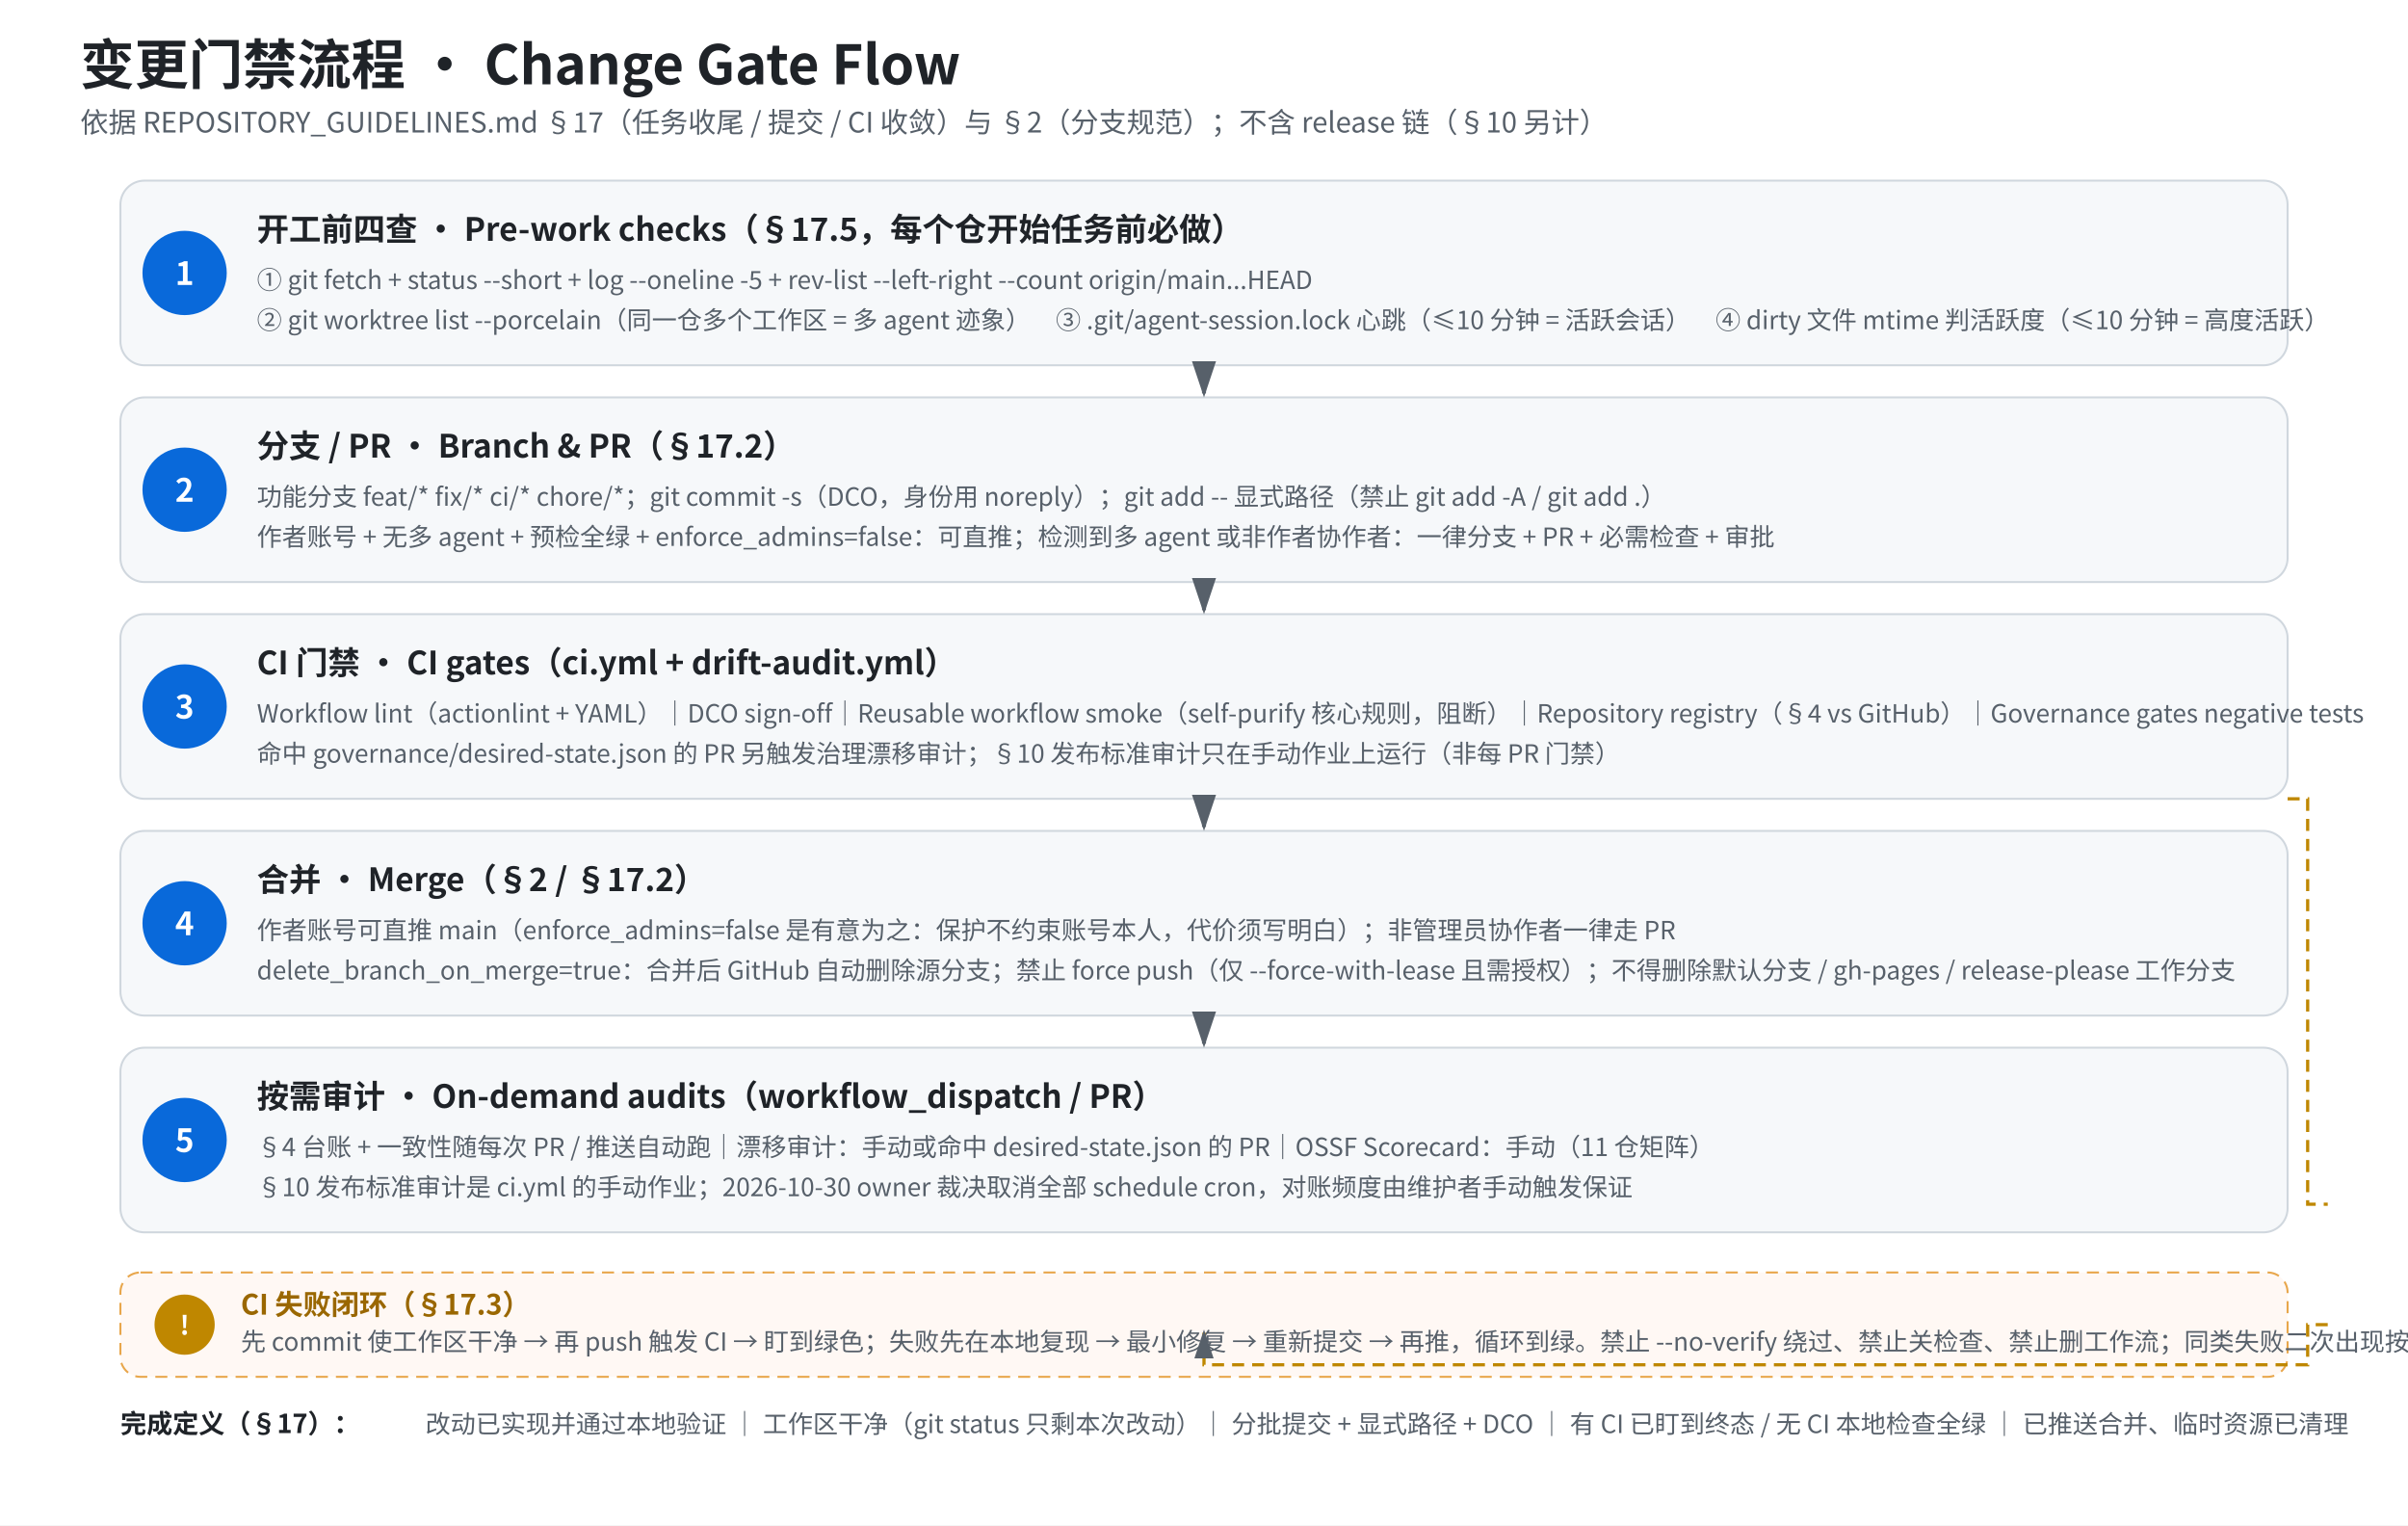
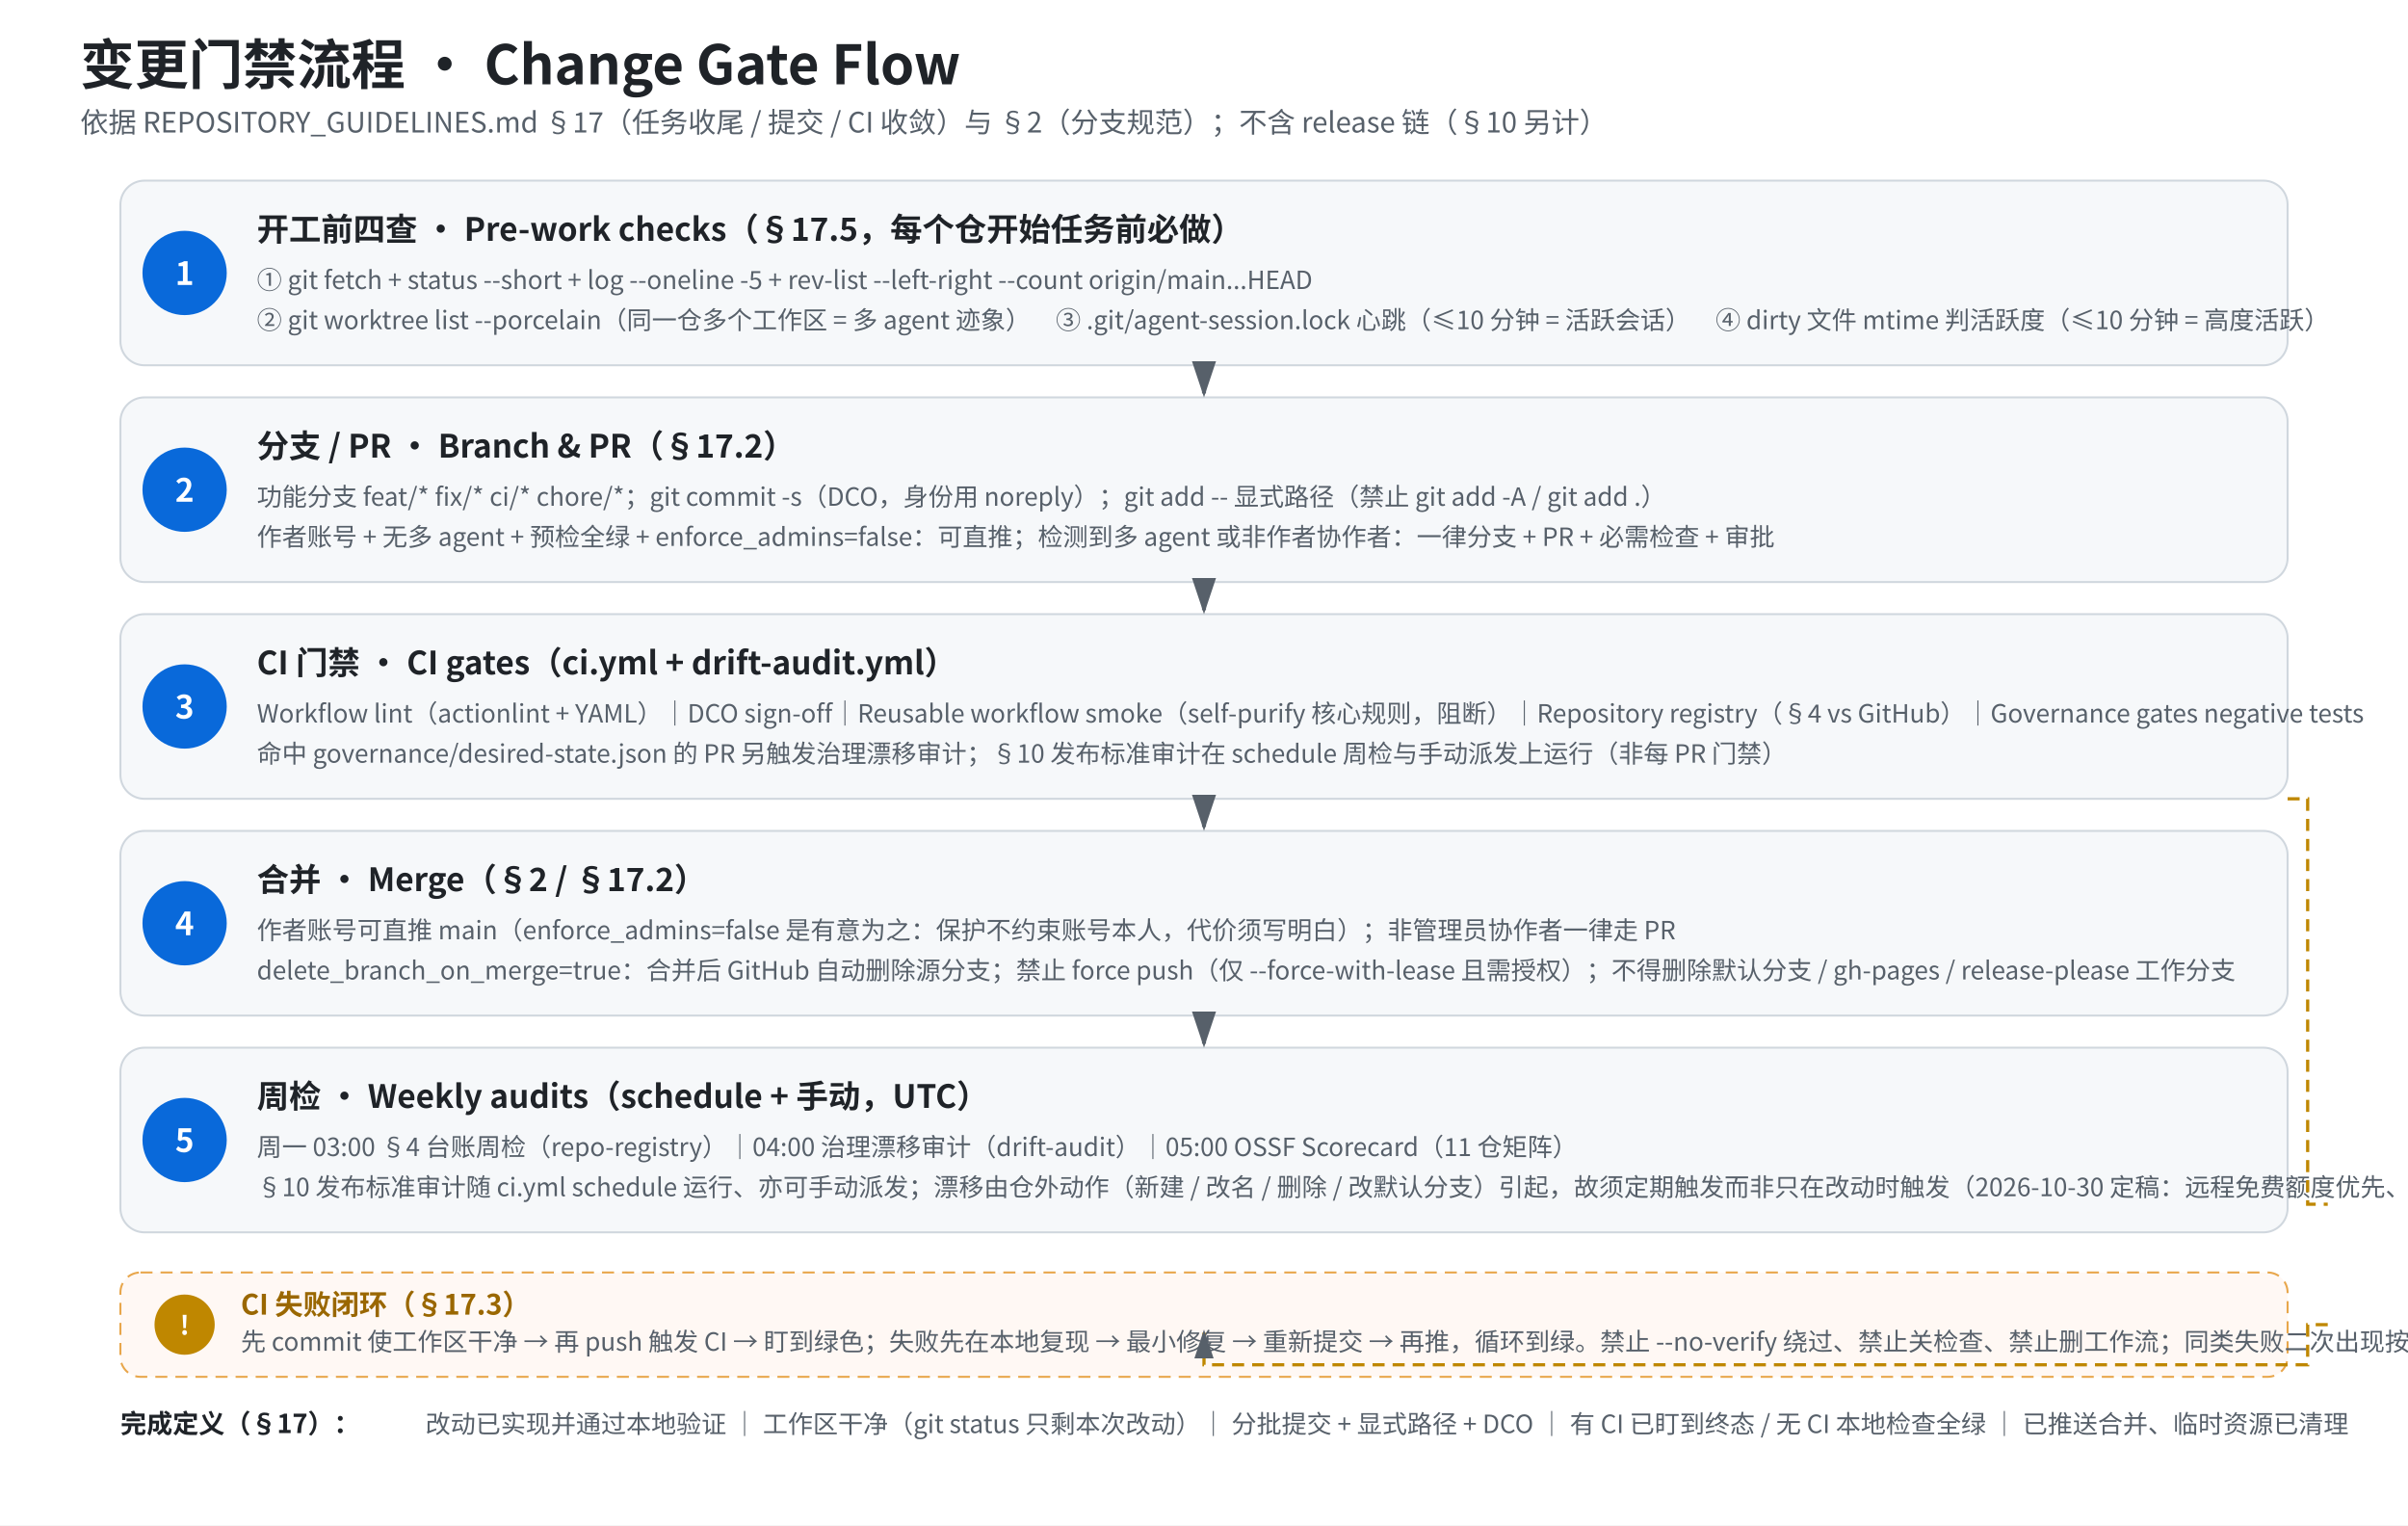
<svg xmlns="http://www.w3.org/2000/svg" width="1200" height="760" viewBox="0 0 1200 760" font-family="'Noto Sans CJK SC','Noto Sans',-apple-system,'Segoe UI',sans-serif">
  <defs>
    <marker id="arr" markerWidth="10" markerHeight="10" refX="8" refY="3" orient="auto" markerUnits="strokeWidth">
      <path d="M0,0 L0,6 L9,3 z" fill="#57606a" />
    </marker>
  </defs>
  <rect x="0" y="0" width="1200" height="760" fill="#ffffff" />
  <text x="40" y="42" font-size="27" font-weight="700" fill="#1f2328">变更门禁流程 · Change Gate Flow</text>
  <text x="40" y="66" font-size="14" fill="#57606a">依据 REPOSITORY_GUIDELINES.md §17（任务收尾 / 提交 / CI 收敛）与 §2（分支规范）；不含 release 链（§10 另计）</text>
  <rect x="60" y="90" width="1080" height="92" rx="12" fill="#f6f8fa" stroke="#d0d7de" />
  <circle cx="92" cy="136" r="21" fill="#0969da" />
  <text x="92" y="142" font-size="16" font-weight="700" fill="#ffffff" text-anchor="middle">1</text>
  <text x="128" y="120" font-size="16" font-weight="700" fill="#1f2328">开工前四查 · Pre-work checks（§17.5，每个仓开始任务前必做）</text>
  <text x="128" y="144" fill="#57606a" font-size="12.5">① git fetch + status --short + log --oneline -5 + rev-list --left-right --count origin/main...HEAD</text>
  <text x="128" y="164" fill="#57606a" font-size="12.5">② git worktree list --porcelain（同一仓多个工作区 = 多 agent 迹象）　③ .git/agent-session.lock 心跳（≤10 分钟 = 活跃会话）　④ dirty 文件 mtime 判活跃度（≤10 分钟 = 高度活跃）</text>
  <rect x="60" y="198" width="1080" height="92" rx="12" fill="#f6f8fa" stroke="#d0d7de" />
  <circle cx="92" cy="244" r="21" fill="#0969da" />
  <text x="92" y="250" font-size="16" font-weight="700" fill="#ffffff" text-anchor="middle">2</text>
  <text x="128" y="228" font-size="16" font-weight="700" fill="#1f2328">分支 / PR · Branch &amp; PR（§17.2）</text>
  <text x="128" y="252" fill="#57606a" font-size="12.5">功能分支 feat/* fix/* ci/* chore/*；git commit -s（DCO，身份用 noreply）；git add -- 显式路径（禁止 git add -A / git add .）</text>
  <text x="128" y="272" fill="#57606a" font-size="12.5">作者账号 + 无多 agent + 预检全绿 + enforce_admins=false：可直推；检测到多 agent 或非作者协作者：一律分支 + PR + 必需检查 + 审批</text>
  <rect x="60" y="306" width="1080" height="92" rx="12" fill="#f6f8fa" stroke="#d0d7de" />
  <circle cx="92" cy="352" r="21" fill="#0969da" />
  <text x="92" y="358" font-size="16" font-weight="700" fill="#ffffff" text-anchor="middle">3</text>
  <text x="128" y="336" font-size="16" font-weight="700" fill="#1f2328">CI 门禁 · CI gates（ci.yml + drift-audit.yml）</text>
  <text x="128" y="360" fill="#57606a" font-size="12.5">Workflow lint（actionlint + YAML）｜DCO sign-off｜Reusable workflow smoke（self-purify 核心规则，阻断）｜Repository registry（§4 vs GitHub）｜Governance gates negative tests</text>
-   <text x="128" y="380" fill="#57606a" font-size="12.5">命中 governance/desired-state.json 的 PR 另触发治理漂移审计；§10 发布标准审计只在手动作业上运行（非每 PR 门禁）</text>
+   <text x="128" y="380" fill="#57606a" font-size="12.5">命中 governance/desired-state.json 的 PR 另触发治理漂移审计；§10 发布标准审计在 schedule 周检与手动派发上运行（非每 PR 门禁）</text>
  <rect x="60" y="414" width="1080" height="92" rx="12" fill="#f6f8fa" stroke="#d0d7de" />
  <circle cx="92" cy="460" r="21" fill="#0969da" />
  <text x="92" y="466" font-size="16" font-weight="700" fill="#ffffff" text-anchor="middle">4</text>
  <text x="128" y="444" font-size="16" font-weight="700" fill="#1f2328">合并 · Merge（§2 / §17.2）</text>
  <text x="128" y="468" fill="#57606a" font-size="12.5">作者账号可直推 main（enforce_admins=false 是有意为之：保护不约束账号本人，代价须写明白）；非管理员协作者一律走 PR</text>
  <text x="128" y="488" fill="#57606a" font-size="12.5">delete_branch_on_merge=true：合并后 GitHub 自动删除源分支；禁止 force push（仅 --force-with-lease 且需授权）；不得删除默认分支 / gh-pages / release-please 工作分支</text>
  <rect x="60" y="522" width="1080" height="92" rx="12" fill="#f6f8fa" stroke="#d0d7de" />
  <circle cx="92" cy="568" r="21" fill="#0969da" />
  <text x="92" y="574" font-size="16" font-weight="700" fill="#ffffff" text-anchor="middle">5</text>
-   <text x="128" y="552" font-size="16" font-weight="700" fill="#1f2328">按需审计 · On-demand audits（workflow_dispatch / PR）</text>
-   <text x="128" y="576" fill="#57606a" font-size="12.5">§4 台账 + 一致性随每次 PR / 推送自动跑｜漂移审计：手动或命中 desired-state.json 的 PR｜OSSF Scorecard：手动（11 仓矩阵）</text>
-   <text x="128" y="596" fill="#57606a" font-size="12.5">§10 发布标准审计是 ci.yml 的手动作业；2026-10-30 owner 裁决取消全部 schedule cron，对账频度由维护者手动触发保证</text>
+   <text x="128" y="552" font-size="16" font-weight="700" fill="#1f2328">周检 · Weekly audits（schedule + 手动，UTC）</text>
+   <text x="128" y="576" fill="#57606a" font-size="12.5">周一 03:00 §4 台账周检（repo-registry）｜04:00 治理漂移审计（drift-audit）｜05:00 OSSF Scorecard（11 仓矩阵）</text>
+   <text x="128" y="596" fill="#57606a" font-size="12.5">§10 发布标准审计随 ci.yml schedule 运行、亦可手动派发；漂移由仓外动作（新建 / 改名 / 删除 / 改默认分支）引起，故须定期触发而非只在改动时触发（2026-10-30 定稿：远程免费额度优先、本地最少化）</text>
  <path d="M600,182 L600,196" stroke="#57606a" stroke-width="2" fill="none" marker-end="url(#arr)" />
  <path d="M600,290 L600,304" stroke="#57606a" stroke-width="2" fill="none" marker-end="url(#arr)" />
  <path d="M600,398 L600,412" stroke="#57606a" stroke-width="2" fill="none" marker-end="url(#arr)" />
  <path d="M600,506 L600,520" stroke="#57606a" stroke-width="2" fill="none" marker-end="url(#arr)" />
  <rect x="60" y="634" width="1080" height="52" rx="10" fill="#fff8f4" stroke="#e8a64b" stroke-dasharray="6,4" />
  <circle cx="92" cy="660" r="15" fill="#bf8700" />
  <text x="92" y="665" font-size="13" font-weight="700" fill="#ffffff" text-anchor="middle">!</text>
  <text x="120" y="655" font-size="14" font-weight="700" fill="#9a6700">CI 失败闭环（§17.3）</text>
  <text x="120" y="673" fill="#57606a" font-size="12.5">先 commit 使工作区干净 → 再 push 触发 CI → 盯到绿色；失败先在本地复现 → 最小修复 → 重新提交 → 再推，循环到绿。禁止 --no-verify 绕过、禁止关检查、禁止删工作流；同类失败二次出现按 §7.4 自进化记录</text>
  <path d="M1140,398 L1150,398 L1150,600 L1160,600" stroke="#bf8700" stroke-width="1.6" stroke-dasharray="6,4" fill="none" />
  <path d="M1160,660 L1150,660 L1150,680 L600,680 L600,664" stroke="#bf8700" stroke-width="1.6" stroke-dasharray="6,4" fill="none" marker-end="url(#arr)" />
  <text x="60" y="714" font-size="13" font-weight="700" fill="#1f2328">完成定义（§17）：</text>
  <text x="212" y="714" font-size="12.5" fill="#57606a">改动已实现并通过本地验证 ｜ 工作区干净（git status 只剩本次改动）｜ 分批提交 + 显式路径 + DCO ｜ 有 CI 已盯到终态 / 无 CI 本地检查全绿 ｜ 已推送合并、临时资源已清理</text>
</svg>
